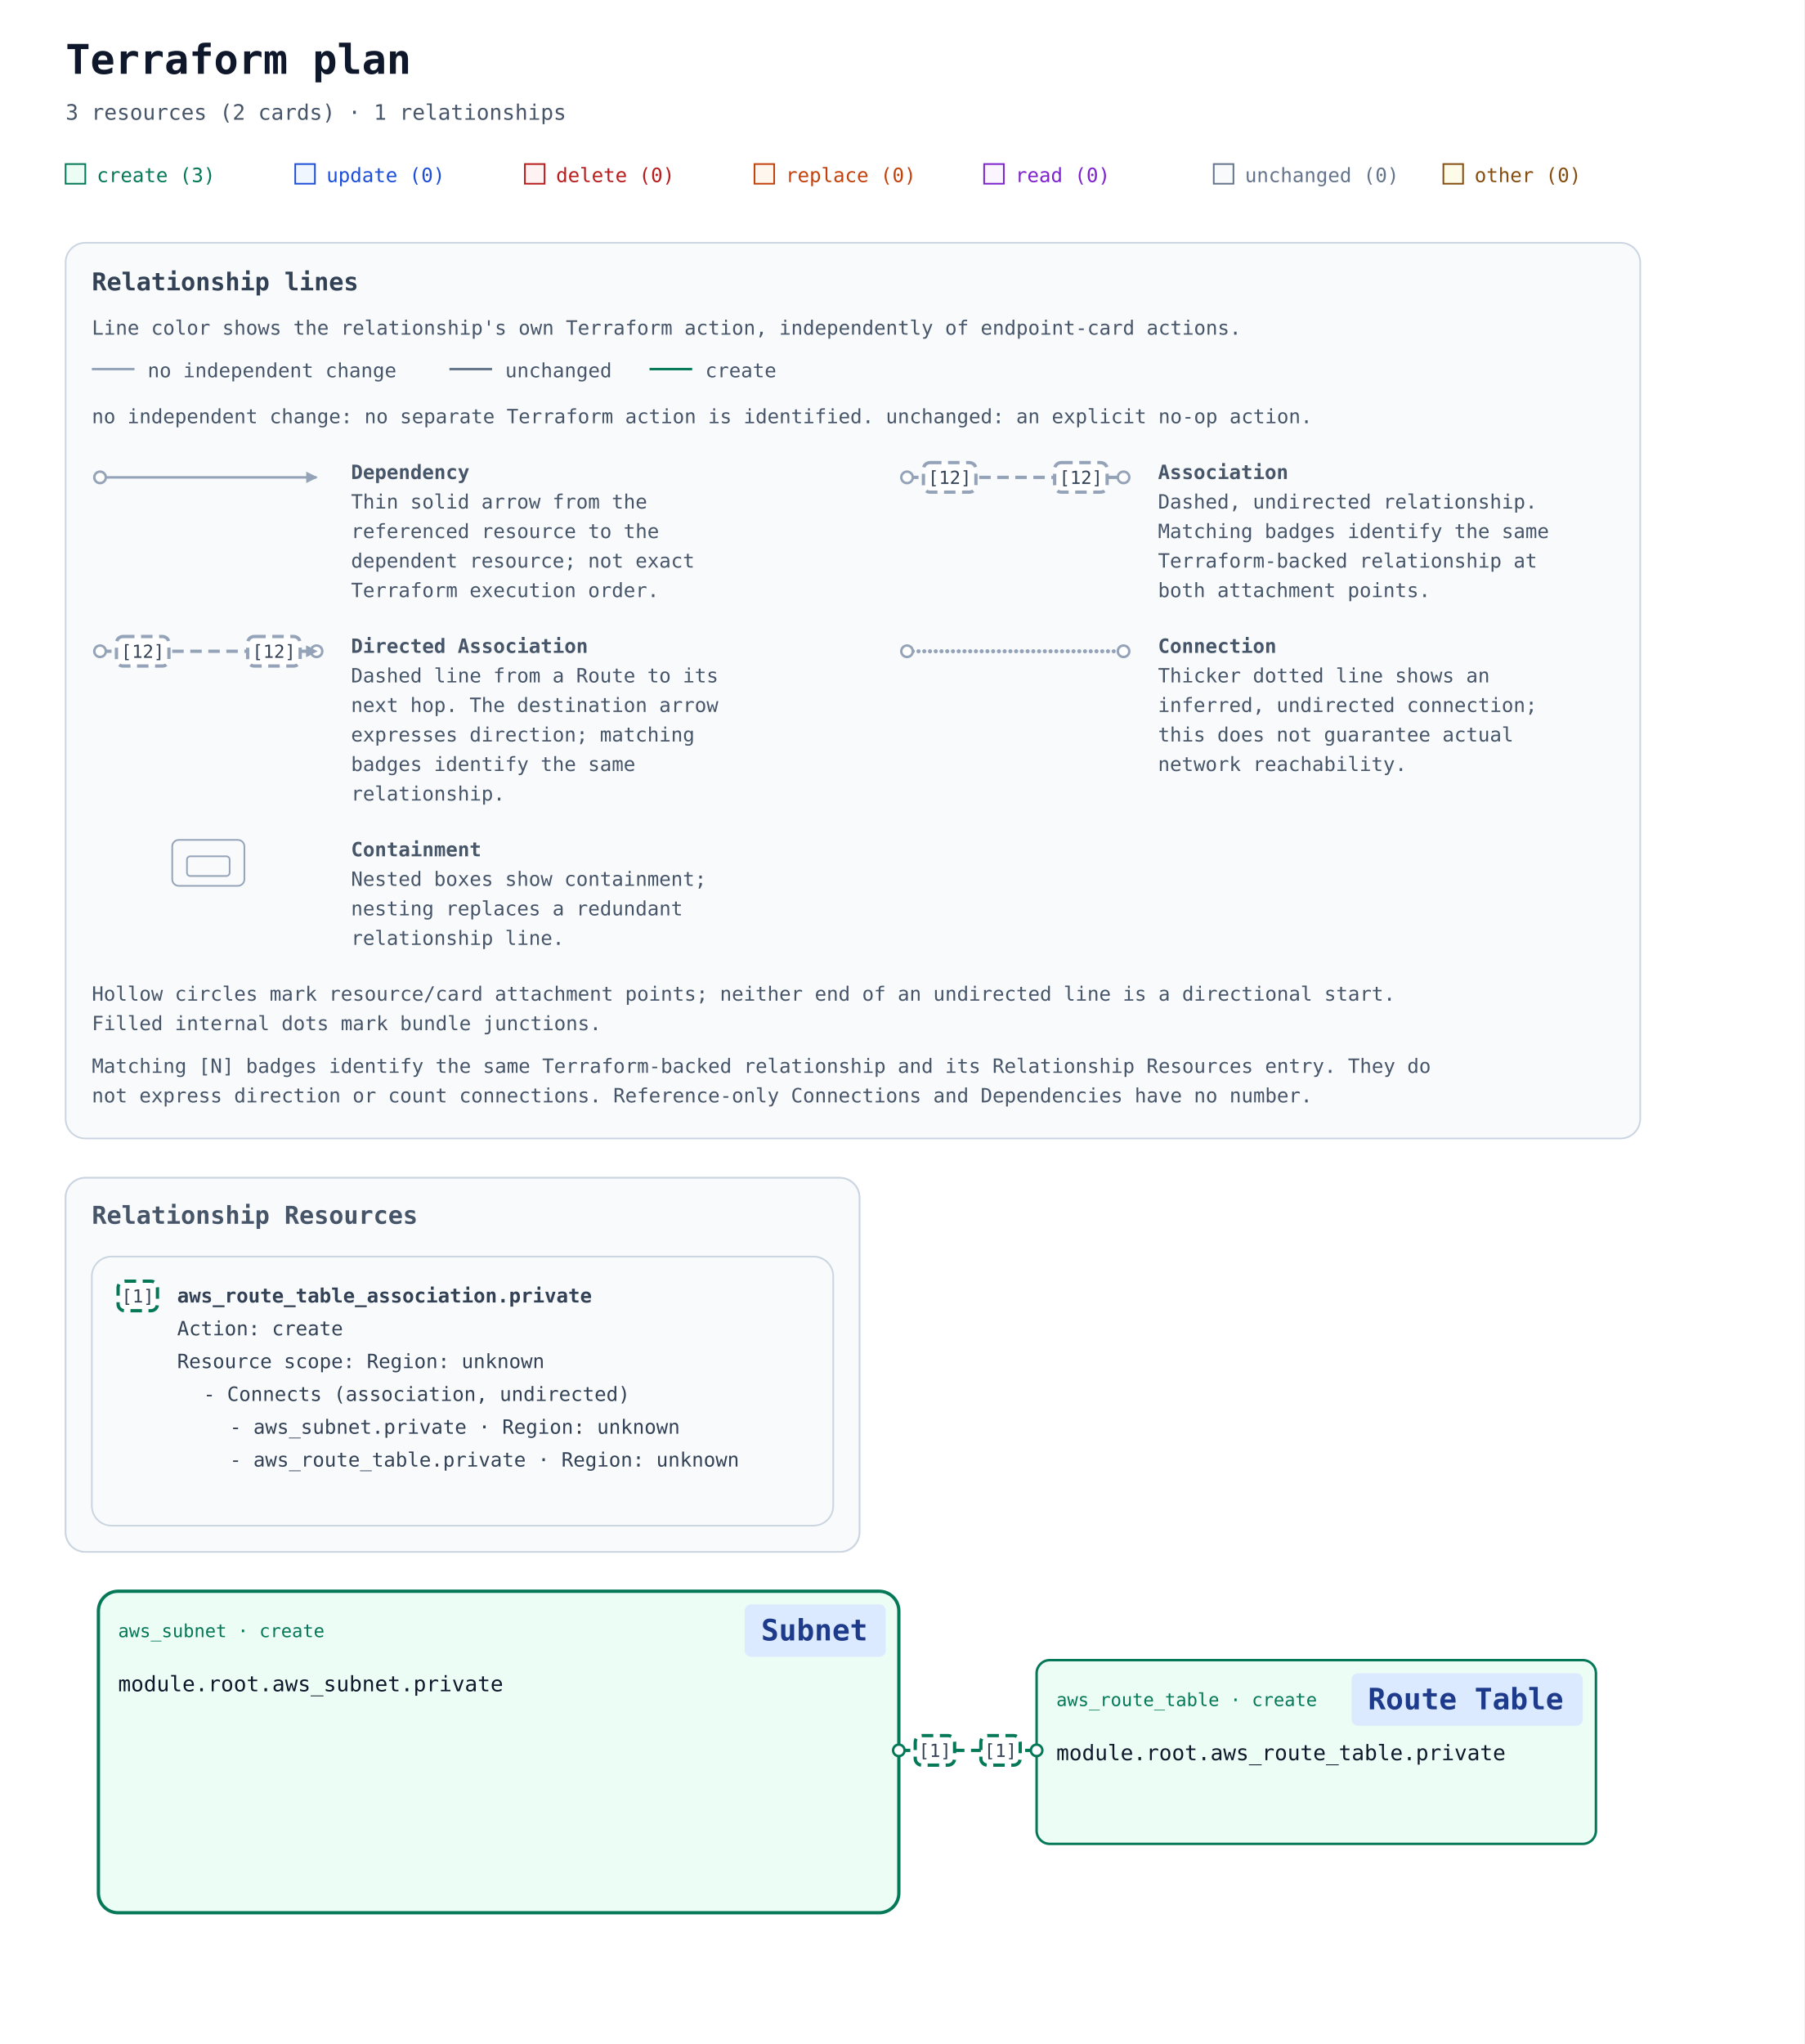
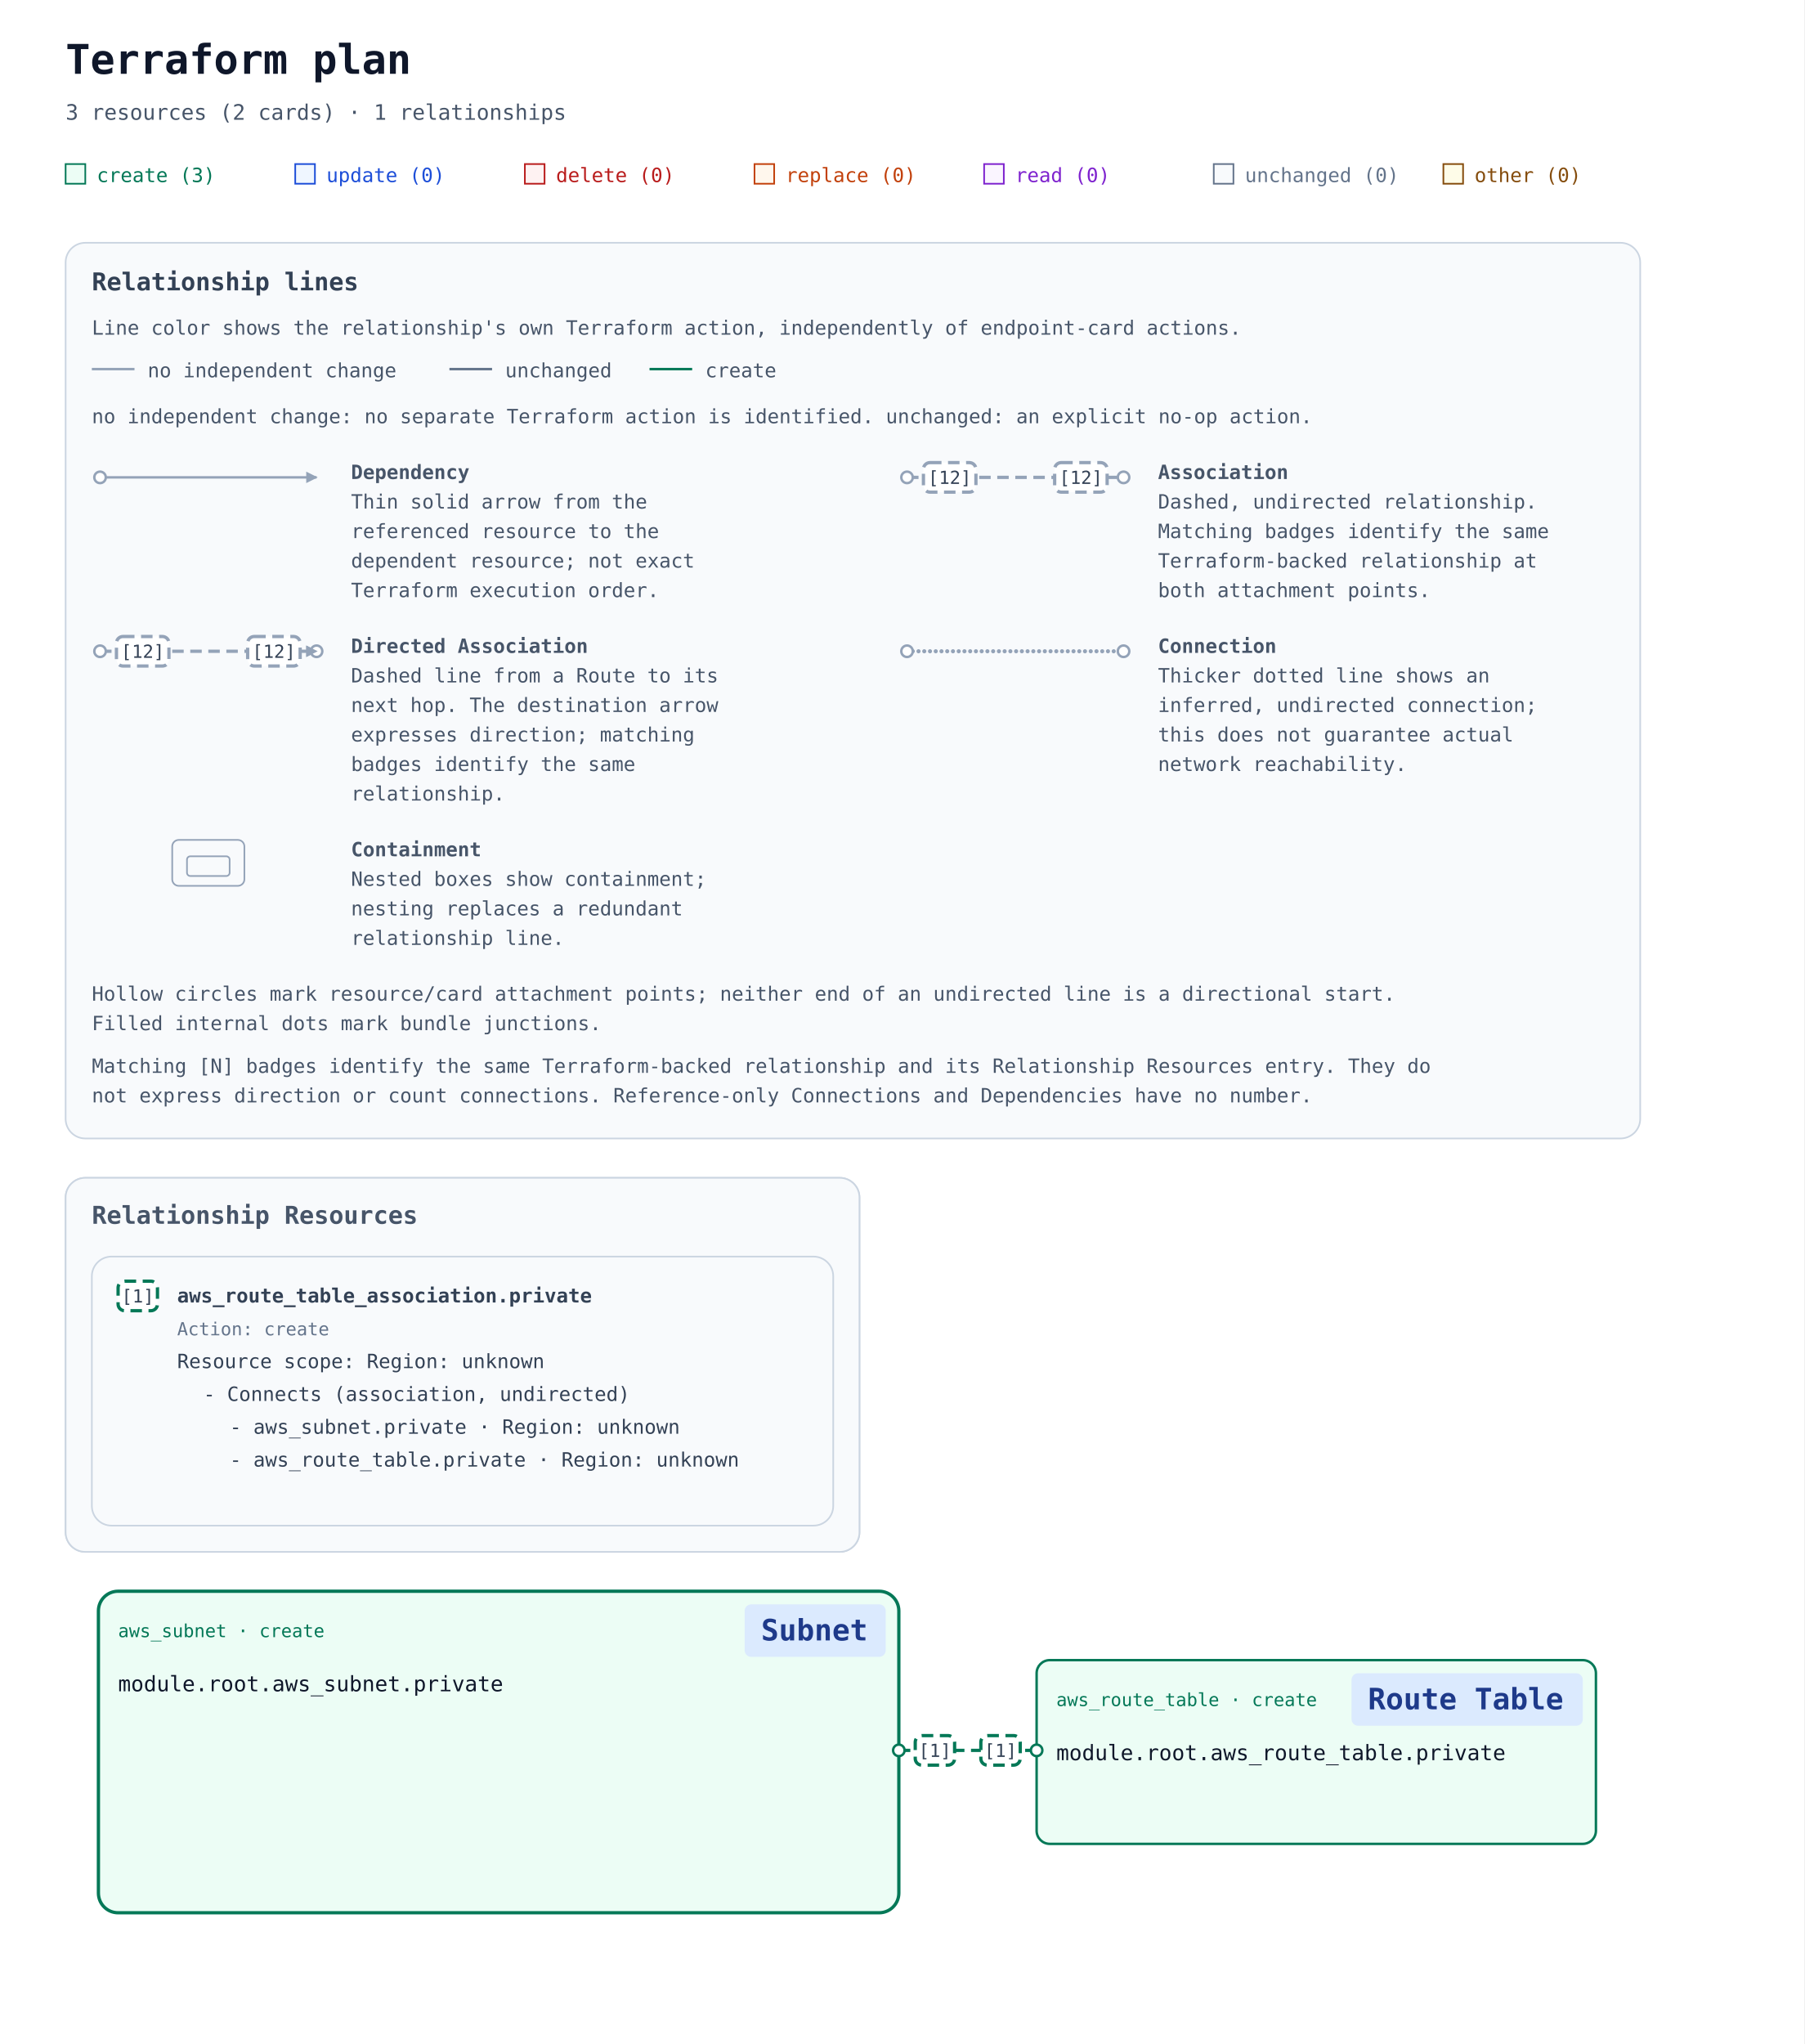
<svg xmlns="http://www.w3.org/2000/svg" width="1100" height="1246" viewBox="0 0 1100 1246" role="img" aria-labelledby="title description">
  <defs>
    <marker id="arrow" viewBox="0 0 10 10" refX="9" refY="5" markerWidth="7" markerHeight="7" markerUnits="userSpaceOnUse" orient="auto-start-reverse">
      <path d="M 0 0 L 10 5 L 0 10 z" fill="#94a3b8" />
    </marker>
    <marker id="arrow-create" viewBox="0 0 10 10" refX="9" refY="5" markerWidth="7" markerHeight="7" markerUnits="userSpaceOnUse" orient="auto-start-reverse">
      <path d="M 0 0 L 10 5 L 0 10 z" fill="#047857" />
    </marker>
  </defs>
  <rect width="100%" height="100%" fill="#ffffff" />
  <g font-family="ui-monospace, SFMono-Regular, Consolas, monospace">
    <text x="40" y="45" font-size="25" font-weight="700" fill="#0f172a">Terraform plan</text>
    <text x="40" y="73" font-size="13" fill="#475569">3 resources (2 cards) · 1 relationships</text>
    <rect x="40" y="100" width="12" height="12" fill="#ecfdf5" stroke="#047857" />
    <text x="59" y="111" font-size="12" fill="#047857">create (3)</text>
    <rect x="180" y="100" width="12" height="12" fill="#eff6ff" stroke="#1d4ed8" />
    <text x="199" y="111" font-size="12" fill="#1d4ed8">update (0)</text>
    <rect x="320" y="100" width="12" height="12" fill="#fef2f2" stroke="#b91c1c" />
    <text x="339" y="111" font-size="12" fill="#b91c1c">delete (0)</text>
    <rect x="460" y="100" width="12" height="12" fill="#fff7ed" stroke="#c2410c" />
    <text x="479" y="111" font-size="12" fill="#c2410c">replace (0)</text>
    <rect x="600" y="100" width="12" height="12" fill="#faf5ff" stroke="#7e22ce" />
    <text x="619" y="111" font-size="12" fill="#7e22ce">read (0)</text>
    <rect x="740" y="100" width="12" height="12" fill="#f8fafc" stroke="#64748b" />
    <text x="759" y="111" font-size="12" fill="#64748b">unchanged (0)</text>
    <rect x="880" y="100" width="12" height="12" fill="#fefce8" stroke="#854d0e" />
    <text x="899" y="111" font-size="12" fill="#854d0e">other (0)</text>
    <g id="relationship-legend" font-size="12" fill="#475569" transform="translate(40 148)">
      <rect width="960" height="546" rx="12" fill="#f8fafc" stroke="#cbd5e1" />
      <text x="16" y="29" font-size="15" font-weight="700" fill="#334155">Relationship lines</text>
      <text x="16" y="56">Line color shows the relationship's own Terraform action, independently of endpoint-card actions.</text>
      <path data-legend-action="none" d="M 16 77 H 42" fill="none" stroke="#94a3b8" stroke-width="1.5" />
      <text x="50" y="82">no independent change</text>
      <path data-legend-action="unchanged" d="M 234 77 H 260" fill="none" stroke="#64748b" stroke-width="1.5" />
      <text x="268" y="82">unchanged</text>
      <path data-legend-action="create" d="M 356 77 H 382" fill="none" stroke="#047857" stroke-width="1.5" />
      <text x="390" y="82">create</text>
      <text x="16" y="110">no independent change: no separate Terraform action is identified. unchanged: an explicit no-op action.</text>
      <g data-legend-entry="dependency" transform="translate(0 132)">
        <g data-legend-sample="dependency">
          <path data-legend-kind="dependency" data-directionality="directed" d="M 21 11 H 153" fill="none" stroke="#94a3b8" stroke-width="1.5" marker-end="url(#arrow)" />
          <circle data-legend-endpoint="source" cx="21" cy="11" r="3.5" fill="#ffffff" stroke="#94a3b8" stroke-width="1.5" />
        </g>
        <text x="174" y="12" font-weight="700">Dependency</text>
        <text x="174" y="30">Thin solid arrow from the</text>
        <text x="174" y="48">referenced resource to the</text>
        <text x="174" y="66">dependent resource; not exact</text>
        <text x="174" y="84">Terraform execution order.</text>
      </g>
      <g data-legend-entry="association" transform="translate(492 132)">
        <g data-legend-sample="association">
          <path data-legend-kind="association" data-directionality="undirected" d="M 21 11 H 153" fill="none" stroke="#94a3b8" stroke-width="2" stroke-dasharray="7 4" />
          <circle data-legend-endpoint="source" cx="21" cy="11" r="3.5" fill="#ffffff" stroke="#94a3b8" stroke-width="1.5" />
          <circle data-legend-endpoint="target" cx="153" cy="11" r="3.5" fill="#ffffff" stroke="#94a3b8" stroke-width="1.5" />
          <g data-legend-badge="source">
            <rect x="31" y="2" width="32" height="18" rx="4" fill="#ffffff" stroke="#94a3b8" stroke-width="2" stroke-dasharray="7 4" />
            <text x="47" y="15" text-anchor="middle" font-size="11" fill="#334155">[12]</text>
          </g>
          <g data-legend-badge="target">
            <rect x="111" y="2" width="32" height="18" rx="4" fill="#ffffff" stroke="#94a3b8" stroke-width="2" stroke-dasharray="7 4" />
            <text x="127" y="15" text-anchor="middle" font-size="11" fill="#334155">[12]</text>
          </g>
        </g>
        <text x="174" y="12" font-weight="700">Association</text>
        <text x="174" y="30">Dashed, undirected relationship.</text>
        <text x="174" y="48">Matching badges identify the same</text>
        <text x="174" y="66">Terraform-backed relationship at</text>
        <text x="174" y="84">both attachment points.</text>
      </g>
      <g data-legend-entry="directed-association" transform="translate(0 238)">
        <g data-legend-sample="directed-association">
          <path data-legend-kind="directed-association" data-directionality="directed" d="M 21 11 H 153" fill="none" stroke="#94a3b8" stroke-width="2" stroke-dasharray="7 4" marker-end="url(#arrow)" />
          <circle data-legend-endpoint="source" cx="21" cy="11" r="3.5" fill="#ffffff" stroke="#94a3b8" stroke-width="1.5" />
          <circle data-legend-endpoint="target" cx="153" cy="11" r="3.5" fill="#ffffff" stroke="#94a3b8" stroke-width="1.5" />
          <path data-legend-arrow="true" d="M 146.7 7.5 L 153.7 11 L 146.7 14.5 Z" fill="#94a3b8" />
          <g data-legend-badge="source">
            <rect x="31" y="2" width="32" height="18" rx="4" fill="#ffffff" stroke="#94a3b8" stroke-width="2" stroke-dasharray="7 4" />
            <text x="47" y="15" text-anchor="middle" font-size="11" fill="#334155">[12]</text>
          </g>
          <g data-legend-badge="target">
            <rect x="111" y="2" width="32" height="18" rx="4" fill="#ffffff" stroke="#94a3b8" stroke-width="2" stroke-dasharray="7 4" />
            <text x="127" y="15" text-anchor="middle" font-size="11" fill="#334155">[12]</text>
          </g>
        </g>
        <text x="174" y="12" font-weight="700">Directed Association</text>
        <text x="174" y="30">Dashed line from a Route to its</text>
        <text x="174" y="48">next hop. The destination arrow</text>
        <text x="174" y="66">expresses direction; matching</text>
        <text x="174" y="84">badges identify the same</text>
        <text x="174" y="102">relationship.</text>
      </g>
      <g data-legend-entry="connection" transform="translate(492 238)">
        <g data-legend-sample="connection">
          <path data-legend-kind="connection" data-directionality="undirected" d="M 21 11 H 153" fill="none" stroke="#94a3b8" stroke-width="2.5" stroke-dasharray="0 3.5" stroke-linecap="round" />
          <circle data-legend-endpoint="source" cx="21" cy="11" r="3.5" fill="#ffffff" stroke="#94a3b8" stroke-width="1.5" />
          <circle data-legend-endpoint="target" cx="153" cy="11" r="3.5" fill="#ffffff" stroke="#94a3b8" stroke-width="1.5" />
        </g>
        <text x="174" y="12" font-weight="700">Connection</text>
        <text x="174" y="30">Thicker dotted line shows an</text>
        <text x="174" y="48">inferred, undirected connection;</text>
        <text x="174" y="66">this does not guarantee actual</text>
        <text x="174" y="84">network reachability.</text>
      </g>
      <g data-legend-entry="containment" transform="translate(0 362)">
        <g data-legend-sample="containment">
          <g data-legend-kind="containment" fill="none" stroke="#94a3b8">
            <rect x="65" y="2" width="44" height="28" rx="4" />
            <rect x="74" y="12" width="26" height="12" rx="2" />
          </g>
        </g>
        <text x="174" y="12" font-weight="700">Containment</text>
        <text x="174" y="30">Nested boxes show containment;</text>
        <text x="174" y="48">nesting replaces a redundant</text>
        <text x="174" y="66">relationship line.</text>
      </g>
      <text x="16" y="462">Hollow circles mark resource/card attachment points; neither end of an undirected line is a directional start.</text>
      <text x="16" y="480">Filled internal dots mark bundle junctions.</text>
      <text x="16" y="506">Matching [N] badges identify the same Terraform-backed relationship and its Relationship Resources entry. They do</text>
      <text x="16" y="524">not express direction or count connections. Reference-only Connections and Dependencies have no number.</text>
    </g>
    <g transform="translate(0 558)">
      <g data-annotation-area="true">
        <g data-annotation-card="true" transform="translate(40 160)">
          <rect width="484" height="228" rx="12" fill="#f8fafc" stroke="#cbd5e1" />
          <g data-annotation-section="Relationship Resources">
            <rect width="484" height="228" rx="12" fill="#f8fafc" stroke="#cbd5e1" />
            <text x="16" y="28" font-size="15" font-weight="700" fill="#475569">Relationship Resources</text>
            <g data-annotation-card="true" transform="translate(16 48)">
              <rect width="452" height="164" rx="12" fill="#f8fafc" stroke="#cbd5e1" />
              <g data-relationship-index="true">
                <g data-relationship-entry="1" id="relationship-5b5b5b226177735f726f7574655f7461626c655f6173736f63696174696f6e2e70726976617465222c6e756c6c5d5d2c5b5b227465727261666f726d3a3631373737333566373337353632366536353734326537303732363937363631373436352d63757272656e74222c227465727261666f726d3a363137373733356637323666373537343635356637343631363236633635326537303732363937363631373436352d63757272656e74222c226173736f63696174696f6e222c22756e6469726563746564225d5d5d">
                  <a href="#relationship-5b5b5b226177735f726f7574655f7461626c655f6173736f63696174696f6e2e70726976617465222c6e756c6c5d5d2c5b5b227465727261666f726d3a3631373737333566373337353632366536353734326537303732363937363631373436352d63757272656e74222c227465727261666f726d3a363137373733356637323666373537343635356637343631363236633635326537303732363937363631373436352d63757272656e74222c226173736f63696174696f6e222c22756e6469726563746564225d5d5d" data-relationship-select="true" aria-label="Relationship [1]: Connects (association, undirected): aws_subnet.private / aws_route_table.private">
                    <rect x="16" y="15" width="24" height="18" rx="4" fill="#ffffff" stroke="#047857" stroke-width="2" stroke-dasharray="7 4" />
                    <text x="28" y="28" text-anchor="middle" font-size="11" fill="#334155">[1]</text>
                  </a>
                  <text data-source-address="aws_route_table_association.private" data-source-identity="terraform:6177735f726f7574655f7461626c655f6173736f63696174696f6e2e70726976617465-current" font-size="12" font-weight="600" fill="#334155">
                    <tspan x="52" y="28" xml:space="preserve">aws_route_table_association.private</tspan>
                  </text>
-                   <text font-size="12" fill="#334155">
-                     <tspan x="52" y="48" xml:space="preserve">Action: create</tspan>
-                   </text>
+                   <text data-resource-action="true" x="52" y="48" font-size="11" fill="#64748b">Action: create</text>
                  <text font-size="12" fill="#334155">
                    <tspan x="52" y="68" xml:space="preserve">Resource scope: Region: unknown</tspan>
                  </text>
                  <text font-size="12" fill="#334155">
                    <tspan x="68" y="88" xml:space="preserve">- Connects (association, undirected)</tspan>
                  </text>
                  <a href="#resource-6177735f7375626e65742e70726976617465-current" data-relationship-endpoint="true" aria-label="- aws_subnet.private · Region: unknown">
                    <text font-size="12" fill="#334155">
                      <tspan x="84" y="108" xml:space="preserve">- aws_subnet.private · Region: unknown</tspan>
                    </text>
                  </a>
                  <a href="#resource-6177735f726f7574655f7461626c652e70726976617465-current" data-relationship-endpoint="true" aria-label="- aws_route_table.private · Region: unknown">
                    <text font-size="12" fill="#334155">
                      <tspan x="84" y="128" xml:space="preserve">- aws_route_table.private · Region: unknown</tspan>
                    </text>
                  </a>
                </g>
              </g>
            </g>
          </g>
        </g>
      </g>
      <g data-architecture="true" transform="translate(0 252)">
        <g data-container="resource-6177735f7375626e65742e70726976617465-current">
          <rect x="60" y="160" width="488" height="196" rx="12" fill="#ecfdf5" stroke="#047857" stroke-width="2" data-mode="managed" />
        </g>
        <path d="M 548 257 L 632 257 " data-edge-kind="association" data-relationship-ids="relationship-5b5b5b226177735f726f7574655f7461626c655f6173736f63696174696f6e2e70726976617465222c6e756c6c5d5d2c5b5b227465727261666f726d3a3631373737333566373337353632366536353734326537303732363937363631373436352d63757272656e74222c227465727261666f726d3a363137373733356637323666373537343635356637343631363236633635326537303732363937363631373436352d63757272656e74222c226173736f63696174696f6e222c22756e6469726563746564225d5d5d" data-directionality="undirected" data-source="resource-6177735f7375626e65742e70726976617465-current" data-target="resource-6177735f726f7574655f7461626c652e70726976617465-current" fill="none" stroke="#047857" stroke-width="2" stroke-dasharray="7 4" stroke-linejoin="round" />
        <g id="resource-6177735f726f7574655f7461626c652e70726976617465-current" data-architecture-id="terraform:6177735f726f7574655f7461626c652e70726976617465-current" data-qualified-address="module.root.aws_route_table.private" data-terraform-address="aws_route_table.private">
          <rect x="632" y="202" width="341" height="112" rx="8" fill="#ecfdf5" stroke="#047857" stroke-width="1.5" data-mode="managed" />
          <text x="644" y="230" font-size="11" fill="#047857">aws_route_table · create</text>
          <rect data-service-badge="true" data-service-category="network" data-service-full-name="Amazon VPC" data-display-name="Route Table" x="824" y="210" width="141" height="32" rx="4" fill="#dbeafe" />
          <text data-service-name="true" x="834" y="232" font-size="18" font-weight="700" fill="#1e3a8a" xml:space="preserve">Route Table</text>
          <text x="644" y="263" font-size="13" fill="#0f172a" xml:space="preserve">module.root.aws_route_table.private</text>
          <text x="644" y="302" font-size="10" fill="#64748b" />
        </g>
        <g id="resource-6177735f7375626e65742e70726976617465-current" data-architecture-id="terraform:6177735f7375626e65742e70726976617465-current" data-qualified-address="module.root.aws_subnet.private" data-terraform-address="aws_subnet.private">
          <text x="72" y="188" font-size="11" fill="#047857">aws_subnet · create</text>
          <rect data-service-badge="true" data-service-category="network" data-service-full-name="Amazon VPC" data-display-name="Subnet" x="454" y="168" width="86" height="32" rx="4" fill="#dbeafe" />
          <text data-service-name="true" x="464" y="190" font-size="18" font-weight="700" fill="#1e3a8a" xml:space="preserve">Subnet</text>
          <text x="72" y="221" font-size="13" fill="#0f172a" xml:space="preserve">module.root.aws_subnet.private</text>
          <text x="72" y="260" font-size="10" fill="#64748b" />
        </g>
        <g data-endpoints="true" data-source="resource-6177735f7375626e65742e70726976617465-current" data-target="resource-6177735f726f7574655f7461626c652e70726976617465-current" aria-hidden="true">
          <circle data-endpoint="source" cx="548" cy="257" r="3.5" fill="#ffffff" stroke="#047857" stroke-width="1.5" />
          <circle data-endpoint="target" cx="632" cy="257" r="3.5" fill="#ffffff" stroke="#047857" stroke-width="1.5" />
        </g>
        <g data-relationship-marker="1">
          <a href="#relationship-5b5b5b226177735f726f7574655f7461626c655f6173736f63696174696f6e2e70726976617465222c6e756c6c5d5d2c5b5b227465727261666f726d3a3631373737333566373337353632366536353734326537303732363937363631373436352d63757272656e74222c227465727261666f726d3a363137373733356637323666373537343635356637343631363236633635326537303732363937363631373436352d63757272656e74222c226173736f63696174696f6e222c22756e6469726563746564225d5d5d" data-relationship-select="true" aria-label="Relationship [1]: Connects (association, undirected): aws_subnet.private / aws_route_table.private">
            <rect x="598" y="248" width="24" height="18" rx="4" fill="#ffffff" stroke="#047857" stroke-width="2" stroke-dasharray="7 4" />
            <text x="610" y="261" text-anchor="middle" font-size="11" fill="#334155">[1]</text>
          </a>
        </g>
        <g data-relationship-marker="1">
          <a href="#relationship-5b5b5b226177735f726f7574655f7461626c655f6173736f63696174696f6e2e70726976617465222c6e756c6c5d5d2c5b5b227465727261666f726d3a3631373737333566373337353632366536353734326537303732363937363631373436352d63757272656e74222c227465727261666f726d3a363137373733356637323666373537343635356637343631363236633635326537303732363937363631373436352d63757272656e74222c226173736f63696174696f6e222c22756e6469726563746564225d5d5d" data-relationship-select="true" aria-label="Relationship [1]: Connects (association, undirected): aws_subnet.private / aws_route_table.private">
            <rect x="558" y="248" width="24" height="18" rx="4" fill="#ffffff" stroke="#047857" stroke-width="2" stroke-dasharray="7 4" />
            <text x="570" y="261" text-anchor="middle" font-size="11" fill="#334155">[1]</text>
          </a>
        </g>
      </g>
    </g>
  </g>
</svg>
